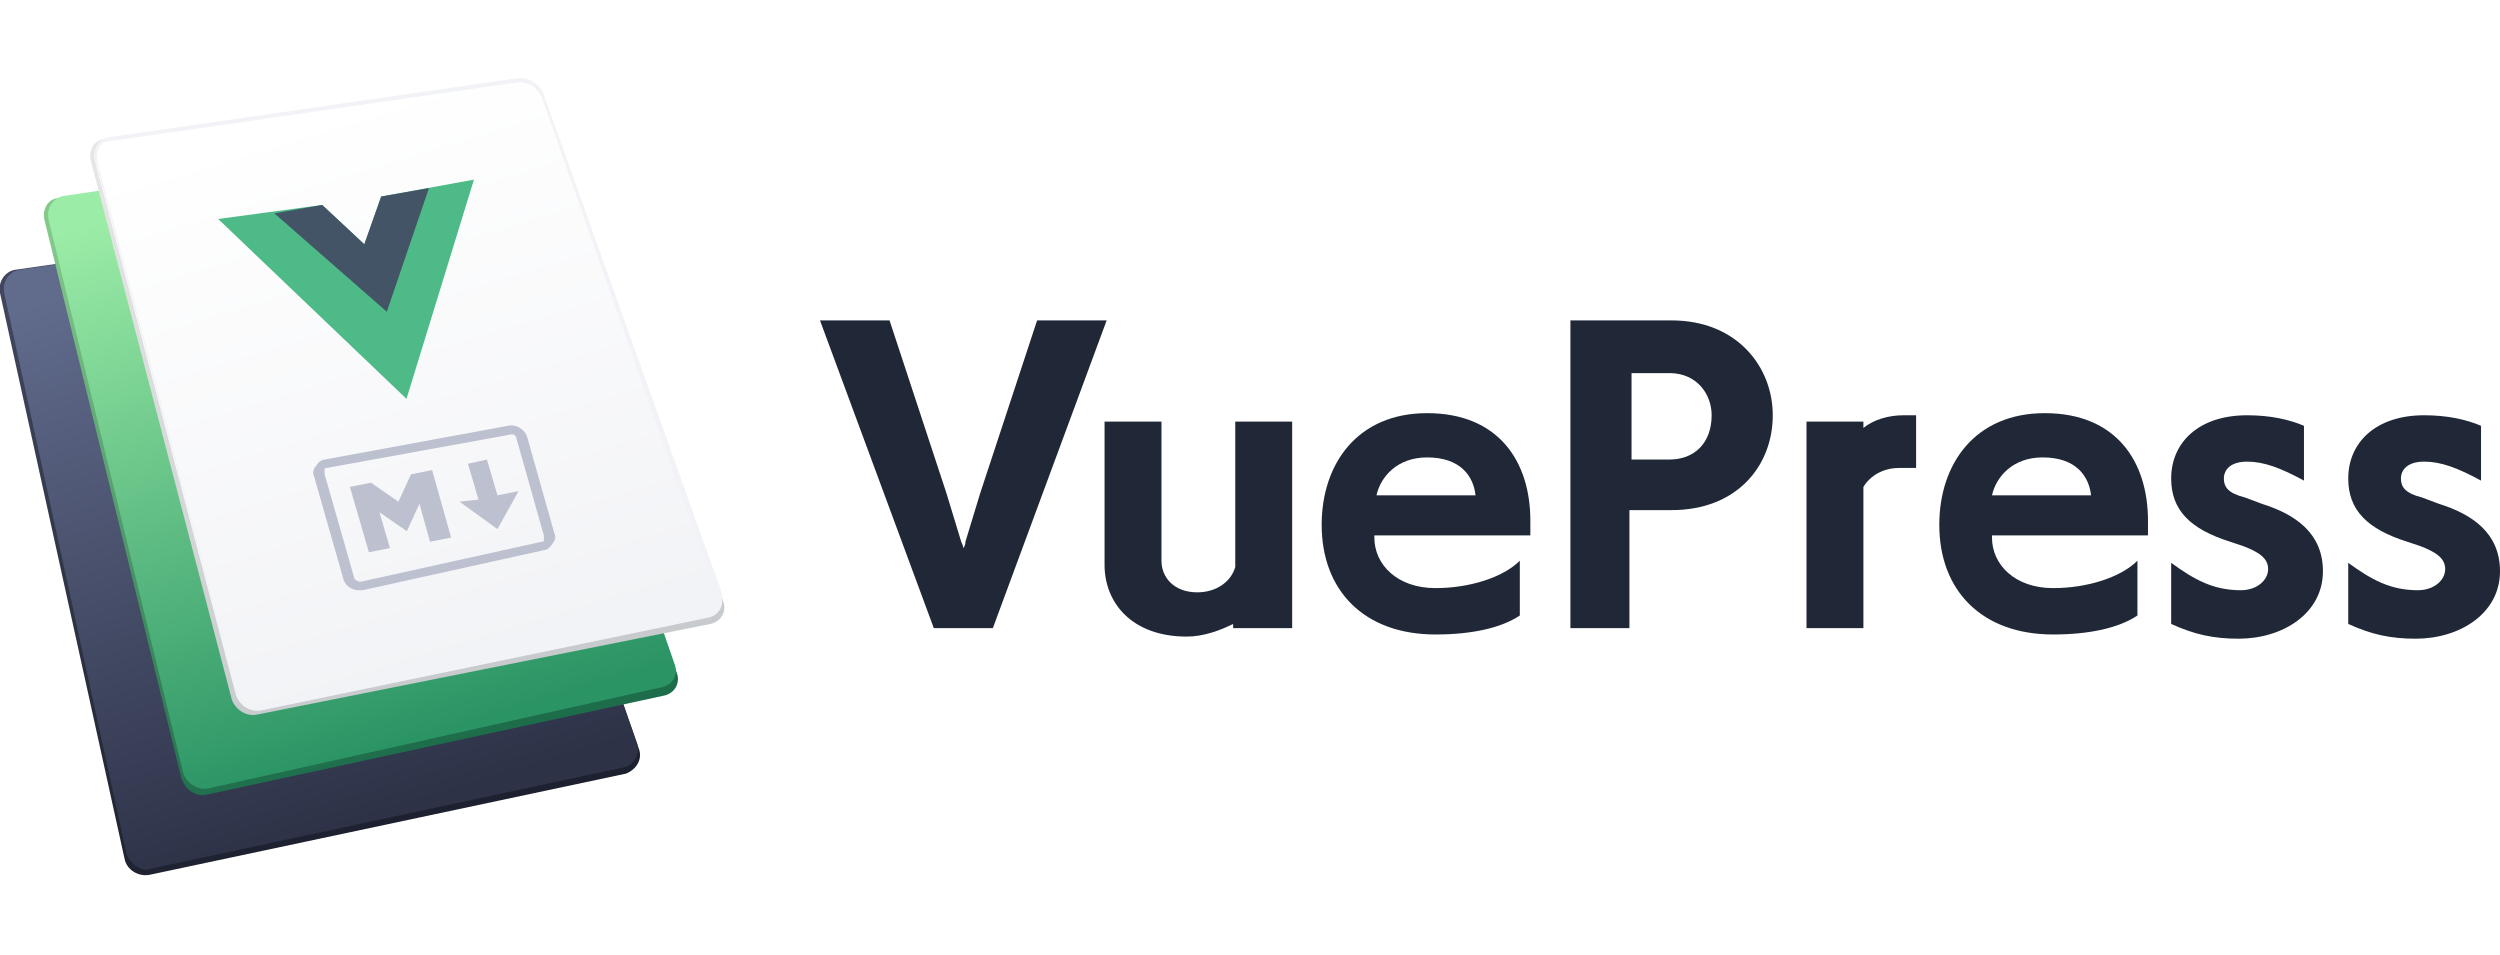
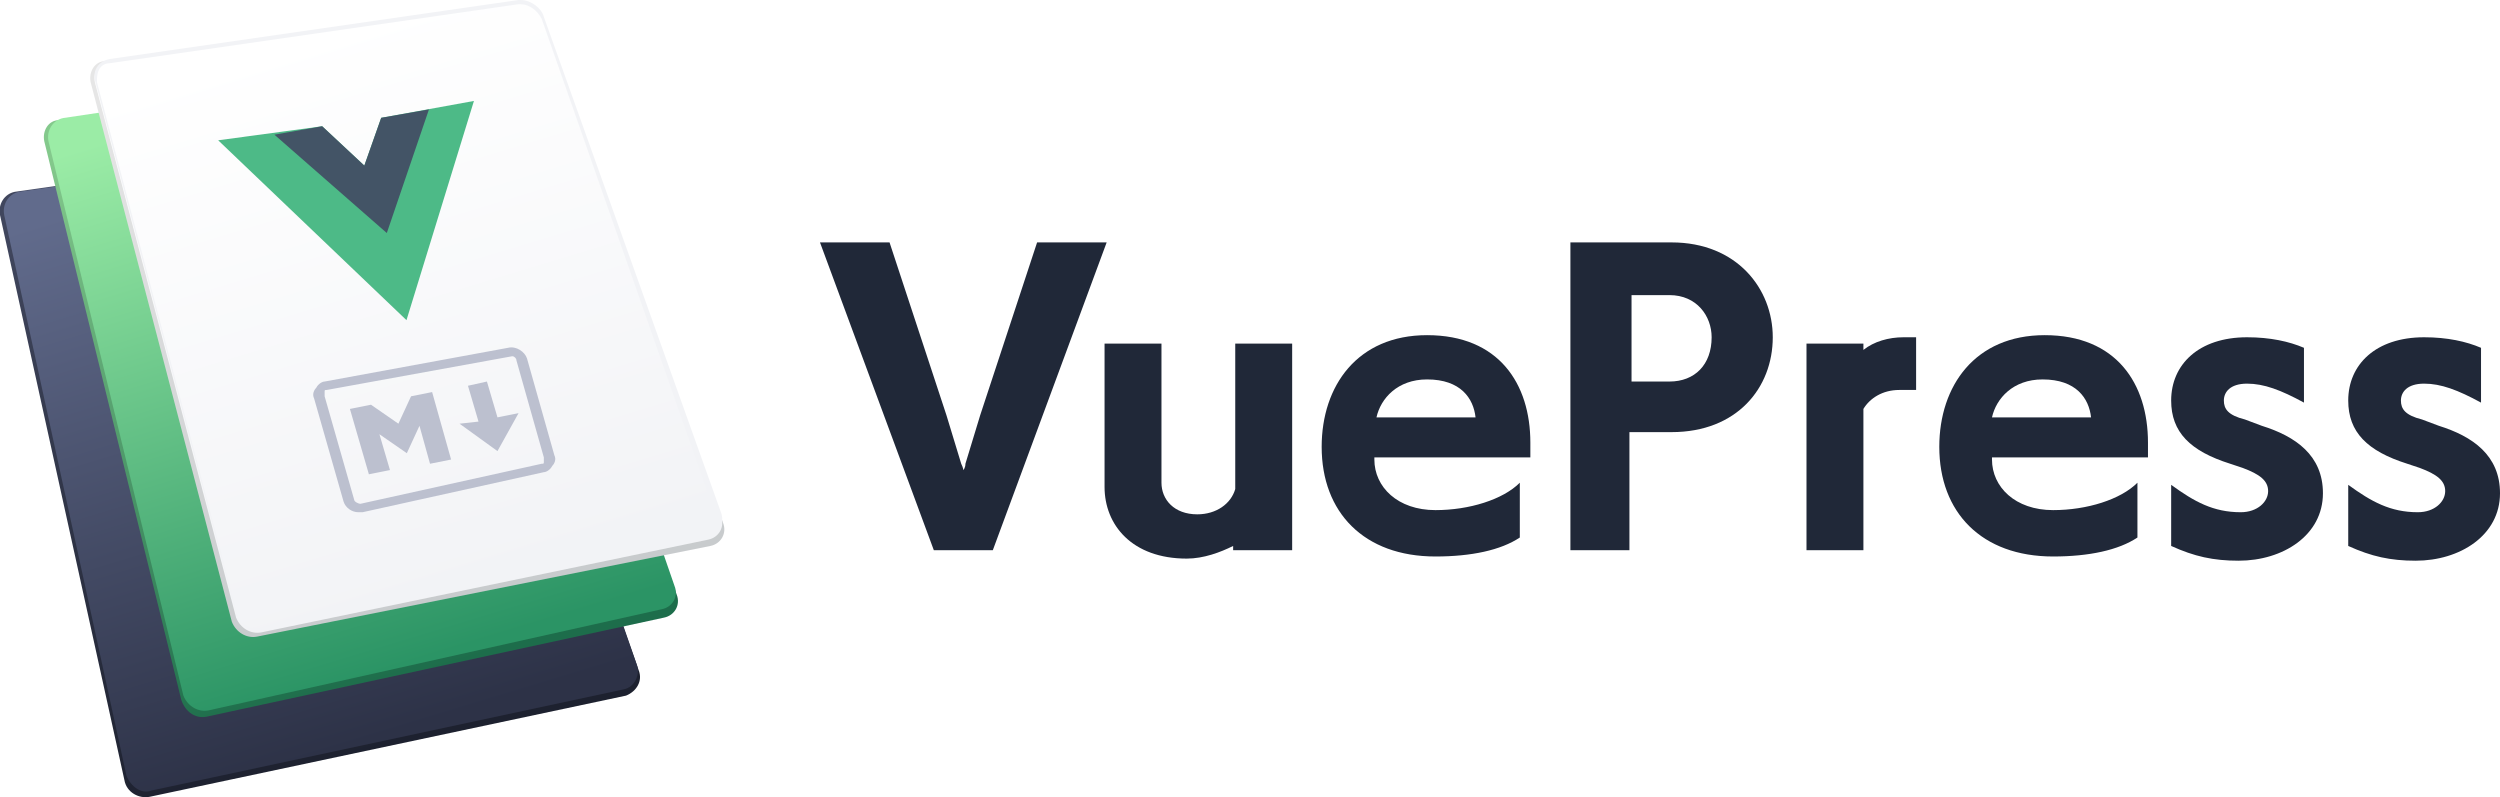
- <svg xmlns="http://www.w3.org/2000/svg" version="1.1" id="レイヤー_1" x="0px" y="0px" viewBox="0 0 118.6 45.3" style="enable-background:new 0 0 118.6 45.3;" xml:space="preserve">
+ <svg xmlns="http://www.w3.org/2000/svg" version="1.1" id="レイヤー_1" x="0px" y="0px" viewBox="0 0 118.6 37.8" style="enable-background:new 0 0 118.6 37.8;" xml:space="preserve">
  <style type="text/css">
	.st0{fill:#202838;}
	.st1{fill:url(#SVGID_1_);}
	.st2{fill:url(#SVGID_2_);}
	.st3{fill:url(#SVGID_3_);}
	.st4{fill:url(#SVGID_4_);}
	.st5{fill:url(#SVGID_5_);}
	.st6{fill:url(#SVGID_6_);}
	.st7{fill:#F2F3F6;}
	.st8{fill:#BCC0CF;}
	.st9{fill:#4DBA87;}
	.st10{fill:#435466;}
</style>
  <g>
-     <path class="st0" d="M44.3,29.8l-5.4-14.6h3.3l2.7,8.2l0.7,2.3c0.1,0.2,0.1,0.3,0.1,0.3s0.1-0.1,0.1-0.3l0.7-2.3l2.7-8.2h3.3   l-5.4,14.6H44.3z" />
-     <path class="st0" d="M58.5,29.8v-0.2c-0.6,0.3-1.4,0.6-2.2,0.6c-2.6,0-3.9-1.6-3.9-3.4V20h2.7v6.6c0,0.8,0.6,1.5,1.7,1.5   c0.9,0,1.6-0.5,1.8-1.2V20h2.7v9.8H58.5z" />
-     <path class="st0" d="M72.1,29.2c-0.9,0.6-2.3,0.9-4,0.9c-3.4,0-5.4-2.1-5.4-5.2c0-2.9,1.7-5.3,5-5.3c3.4,0,4.9,2.3,4.9,5.1v0.7   h-7.4v0.1c0,1.3,1.1,2.4,2.9,2.4c1.6,0,3.2-0.5,4-1.3V29.2z M70,23.5c-0.1-0.9-0.7-1.8-2.3-1.8c-1.4,0-2.2,0.9-2.4,1.8H70z" />
-     <path class="st0" d="M74.5,29.8V15.2h4.8c3.1,0,4.8,2.2,4.8,4.5c0,2.4-1.7,4.5-4.8,4.5h-2v5.6L74.5,29.8z M79.2,21.8   c1.2,0,2-0.8,2-2.1c0-1-0.7-2-2-2h-1.8v4.1H79.2z" />
-     <path class="st0" d="M85.7,29.8V20h2.7v0.3c0.5-0.4,1.2-0.6,1.9-0.6h0.6v2.5c-0.2,0-0.5,0-0.8,0c-0.8,0-1.4,0.4-1.7,0.9v6.7H85.7z" />
-     <path class="st0" d="M101.4,29.2c-0.9,0.6-2.3,0.9-4,0.9C94,30.1,92,28,92,24.9c0-2.9,1.7-5.3,5-5.3c3.4,0,4.9,2.3,4.9,5.1v0.7   h-7.4v0.1c0,1.3,1.1,2.4,2.9,2.4c1.6,0,3.2-0.5,4-1.3V29.2z M99.2,23.5c-0.1-0.9-0.7-1.8-2.3-1.8c-1.4,0-2.2,0.9-2.4,1.8H99.2z" />
-     <path class="st0" d="M103,26.7c1.1,0.8,2,1.3,3.3,1.3c0.8,0,1.3-0.5,1.3-1s-0.4-0.8-1.2-1.1l-0.6-0.2c-1.9-0.6-2.8-1.5-2.8-3   c0-1.7,1.3-3,3.6-3c1.1,0,2,0.2,2.7,0.5v2.6c-1.1-0.6-1.9-0.9-2.7-0.9s-1.1,0.4-1.1,0.8s0.2,0.7,1,0.9l0.8,0.3   c1.6,0.5,2.9,1.4,2.9,3.2c0,2-1.9,3.2-4,3.2c-1.2,0-2.1-0.2-3.2-0.7L103,26.7L103,26.7z" />
-     <path class="st0" d="M111.4,26.7c1.1,0.8,2,1.3,3.3,1.3c0.8,0,1.3-0.5,1.3-1s-0.4-0.8-1.2-1.1l-0.6-0.2c-1.9-0.6-2.8-1.5-2.8-3   c0-1.7,1.3-3,3.6-3c1.1,0,2,0.2,2.7,0.5v2.6c-1.1-0.6-1.9-0.9-2.7-0.9s-1.1,0.4-1.1,0.8s0.2,0.7,1,0.9l0.8,0.3   c1.6,0.5,2.9,1.4,2.9,3.2c0,2-1.9,3.2-4,3.2c-1.2,0-2.1-0.2-3.2-0.7L111.4,26.7L111.4,26.7z" />
+     <path class="st0" d="M44.3,26.1l-5.4-14.6h3.3l2.7,8.2l0.7,2.3c0.1,0.2,0.1,0.3,0.1,0.3s0.1-0.1,0.1-0.3l0.7-2.3l2.7-8.2h3.3   l-5.4,14.6H44.3z" />
+     <path class="st0" d="M58.5,26.1v-0.2c-0.6,0.3-1.4,0.6-2.2,0.6c-2.6,0-3.9-1.6-3.9-3.4v-6.8h2.7v6.6c0,0.8,0.6,1.5,1.7,1.5   c0.9,0,1.6-0.5,1.8-1.2v-6.9h2.7v9.8H58.5z" />
+     <path class="st0" d="M72.1,25.5c-0.9,0.6-2.3,0.9-4,0.9c-3.4,0-5.4-2.1-5.4-5.2c0-2.9,1.7-5.3,5-5.3c3.4,0,4.9,2.3,4.9,5.1v0.7   h-7.4v0.1c0,1.3,1.1,2.4,2.9,2.4c1.6,0,3.2-0.5,4-1.3V25.5z M70,19.8c-0.1-0.9-0.7-1.8-2.3-1.8c-1.4,0-2.2,0.9-2.4,1.8H70z" />
+     <path class="st0" d="M74.5,26.1V11.5h4.8c3.1,0,4.8,2.2,4.8,4.5c0,2.4-1.7,4.5-4.8,4.5h-2v5.6L74.5,26.1z M79.2,18.1   c1.2,0,2-0.8,2-2.1c0-1-0.7-2-2-2h-1.8v4.1H79.2z" />
+     <path class="st0" d="M85.7,26.1v-9.8h2.7v0.3c0.5-0.4,1.2-0.6,1.9-0.6h0.6v2.5c-0.2,0-0.5,0-0.8,0c-0.8,0-1.4,0.4-1.7,0.9v6.7H85.7   z" />
+     <path class="st0" d="M101.4,25.5c-0.9,0.6-2.3,0.9-4,0.9c-3.4,0-5.4-2.1-5.4-5.2c0-2.9,1.7-5.3,5-5.3c3.4,0,4.9,2.3,4.9,5.1v0.7   h-7.4v0.1c0,1.3,1.1,2.4,2.9,2.4c1.6,0,3.2-0.5,4-1.3V25.5z M99.2,19.8c-0.1-0.9-0.7-1.8-2.3-1.8c-1.4,0-2.2,0.9-2.4,1.8H99.2z" />
+     <path class="st0" d="M103,23c1.1,0.8,2,1.3,3.3,1.3c0.8,0,1.3-0.5,1.3-1s-0.4-0.8-1.2-1.1l-0.6-0.2c-1.9-0.6-2.8-1.5-2.8-3   c0-1.7,1.3-3,3.6-3c1.1,0,2,0.2,2.7,0.5v2.6c-1.1-0.6-1.9-0.9-2.7-0.9s-1.1,0.4-1.1,0.8s0.2,0.7,1,0.9l0.8,0.3   c1.6,0.5,2.9,1.4,2.9,3.2c0,2-1.9,3.2-4,3.2c-1.2,0-2.1-0.2-3.2-0.7L103,23L103,23z" />
+     <path class="st0" d="M111.4,23c1.1,0.8,2,1.3,3.3,1.3c0.8,0,1.3-0.5,1.3-1s-0.4-0.8-1.2-1.1l-0.6-0.2c-1.9-0.6-2.8-1.5-2.8-3   c0-1.7,1.3-3,3.6-3c1.1,0,2,0.2,2.7,0.5v2.6c-1.1-0.6-1.9-0.9-2.7-0.9s-1.1,0.4-1.1,0.8s0.2,0.7,1,0.9l0.8,0.3   c1.6,0.5,2.9,1.4,2.9,3.2c0,2-1.9,3.2-4,3.2c-1.2,0-2.1-0.2-3.2-0.7L111.4,23L111.4,23z" />
  </g>
  <g>
-     <linearGradient id="SVGID_1_" gradientUnits="userSpaceOnUse" x1="10.024" y1="36.352" x2="18.434" y2="8.798" gradientTransform="matrix(1 0 0 -1 0 48)">
+     <linearGradient id="SVGID_1_" gradientUnits="userSpaceOnUse" x1="10.024" y1="555.224" x2="18.434" y2="582.778" gradientTransform="matrix(1 0 0 1 0 -547.2756)">
      <stop offset="0" style="stop-color:#40465D" />
      <stop offset="1" style="stop-color:#1D212F" />
    </linearGradient>
-     <path class="st1" d="M30.3,35.5c0.2,0.5-0.1,1-0.6,1.2L7.1,41.5c-0.5,0.1-1.1-0.2-1.2-0.8L0,13.9c-0.1-0.5,0.2-1,0.7-1.1L20.3,10   c0.5-0.1,1.1,0.3,1.2,0.7L30.3,35.5z" />
-     <linearGradient id="SVGID_2_" gradientUnits="userSpaceOnUse" x1="10.185" y1="36.256" x2="18.317" y2="9.44" gradientTransform="matrix(1 0 0 -1 0 48)">
+     <path class="st1" d="M30.3,31.8c0.2,0.5-0.1,1-0.6,1.2L7.1,37.8C6.6,37.9,6,37.6,5.9,37L0,10.2c-0.1-0.5,0.2-1,0.7-1.1l19.6-2.8   c0.5-0.1,1.1,0.3,1.2,0.7L30.3,31.8z" />
+     <linearGradient id="SVGID_2_" gradientUnits="userSpaceOnUse" x1="10.185" y1="555.319" x2="18.317" y2="582.136" gradientTransform="matrix(1 0 0 1 0 -547.2756)">
      <stop offset="0" style="stop-color:#616B8C" />
      <stop offset="1" style="stop-color:#2D3247" />
    </linearGradient>
-     <path class="st2" d="M30.2,35.2c0.2,0.5-0.1,1.1-0.6,1.2L7.2,41.2c-0.5,0.2-1-0.2-1.2-0.7L0.2,13.9c-0.1-0.5,0.2-1,0.7-1.1L20.5,10   c0.5-0.1,1.1,0.3,1.2,0.7L30.2,35.2z" />
-     <linearGradient id="SVGID_3_" gradientUnits="userSpaceOnUse" x1="12.312" y1="39.945" x2="20.665" y2="12.573" gradientTransform="matrix(1 0 0 -1 0 48)">
+     <path class="st2" d="M30.2,31.5c0.2,0.5-0.1,1.1-0.6,1.2L7.2,37.5c-0.5,0.2-1-0.2-1.2-0.7L0.2,10.2c-0.1-0.5,0.2-1,0.7-1.1   l19.6-2.8C21,6.2,21.6,6.6,21.7,7L30.2,31.5z" />
+     <linearGradient id="SVGID_3_" gradientUnits="userSpaceOnUse" x1="12.312" y1="551.631" x2="20.665" y2="579.002" gradientTransform="matrix(1 0 0 1 0 -547.2756)">
      <stop offset="0" style="stop-color:#84C98C" />
      <stop offset="1" style="stop-color:#1D6D4B" />
    </linearGradient>
-     <path class="st3" d="M32.1,31.9c0.2,0.5-0.1,1-0.6,1.1L9.8,37.7c-0.5,0.1-1-0.2-1.2-0.8L2.1,10.4c-0.1-0.5,0.2-1,0.7-1l19.4-2.9   c0.5-0.1,1.1,0.3,1.2,0.8L32.1,31.9z" />
-     <linearGradient id="SVGID_4_" gradientUnits="userSpaceOnUse" x1="12.482" y1="39.853" x2="20.562" y2="13.206" gradientTransform="matrix(1 0 0 -1 0 48)">
+     <path class="st3" d="M32.1,28.2c0.2,0.5-0.1,1-0.6,1.1L9.8,34c-0.5,0.1-1-0.2-1.2-0.8L2.1,6.7c-0.1-0.5,0.2-1,0.7-1l19.4-2.9   c0.5-0.1,1.1,0.3,1.2,0.8L32.1,28.2z" />
+     <linearGradient id="SVGID_4_" gradientUnits="userSpaceOnUse" x1="12.482" y1="551.722" x2="20.562" y2="578.37" gradientTransform="matrix(1 0 0 1 0 -547.2756)">
      <stop offset="0" style="stop-color:#9BECA6" />
      <stop offset="1" style="stop-color:#2B9465" />
    </linearGradient>
-     <path class="st4" d="M32,31.5c0.2,0.5-0.1,1-0.6,1.1L9.9,37.4c-0.5,0.1-1-0.2-1.2-0.7L2.3,10.4C2.2,9.9,2.5,9.4,3,9.3l19.4-2.9   c0.5-0.1,1.1,0.3,1.2,0.8L32,31.5z" />
-     <linearGradient id="SVGID_5_" gradientUnits="userSpaceOnUse" x1="15.002" y1="42.81" x2="22.926" y2="16.231" gradientTransform="matrix(1 0 0 -1 0 48)">
+     <path class="st4" d="M32,27.8c0.2,0.5-0.1,1-0.6,1.1L9.9,33.7c-0.5,0.1-1-0.2-1.2-0.7L2.3,6.7C2.2,6.2,2.5,5.7,3,5.6l19.4-2.9   c0.5-0.1,1.1,0.3,1.2,0.8L32,27.8z" />
+     <linearGradient id="SVGID_5_" gradientUnits="userSpaceOnUse" x1="15.002" y1="548.765" x2="22.926" y2="575.345" gradientTransform="matrix(1 0 0 1 0 -547.2756)">
      <stop offset="0" style="stop-color:#E6E6E6" />
      <stop offset="1" style="stop-color:#C8CBCD" />
    </linearGradient>
-     <path class="st5" d="M34.3,28.5c0.2,0.5-0.1,1-0.6,1.1l-21.5,4.3c-0.5,0.1-1-0.2-1.2-0.7L4.3,7.6c-0.1-0.5,0.2-1,0.7-1l19.4-2.8   c0.5-0.1,1.1,0.3,1.3,0.8L34.3,28.5z" />
+     <path class="st5" d="M34.3,24.8c0.2,0.5-0.1,1-0.6,1.1l-21.5,4.3c-0.5,0.1-1-0.2-1.2-0.7L4.3,3.9c-0.1-0.5,0.2-1,0.7-1l19.4-2.8   c0.5-0.1,1.1,0.3,1.3,0.8L34.3,24.8z" />
    <g>
-       <linearGradient id="SVGID_6_" gradientUnits="userSpaceOnUse" x1="15.003" y1="42.789" x2="22.929" y2="16.649" gradientTransform="matrix(1 0 0 -1 0 48)">
+       <linearGradient id="SVGID_6_" gradientUnits="userSpaceOnUse" x1="15.003" y1="548.787" x2="22.929" y2="574.926" gradientTransform="matrix(1 0 0 1 0 -547.2756)">
        <stop offset="0" style="stop-color:#FFFFFF" />
        <stop offset="1" style="stop-color:#F2F3F6" />
      </linearGradient>
-       <path class="st6" d="M34.2,28.2c0.2,0.5-0.1,1-0.6,1.1l-21.2,4.4c-0.5,0.1-1-0.2-1.2-0.7L4.5,7.6c-0.1-0.5,0.2-1,0.7-1l19.4-2.8    c0.5-0.1,1.1,0.3,1.2,0.8L34.2,28.2z" />
-       <path class="st7" d="M24.7,3.9c0.4,0,0.8,0.3,1,0.7L34,28.3c0.1,0.2,0.1,0.4,0,0.6s-0.3,0.3-0.5,0.3l-21.2,4.4c-0.1,0-0.1,0-0.2,0    c-0.4,0-0.7-0.3-0.8-0.6L4.6,7.6c0-0.2,0-0.4,0.1-0.6C4.8,6.8,5,6.7,5.2,6.7l19.4-2.8C24.6,3.9,24.7,3.9,24.7,3.9 M24.7,3.7h-0.1    L5.2,6.5C4.7,6.6,4.4,7,4.5,7.5l6.7,25.3c0.1,0.4,0.5,0.7,1,0.7c0.1,0,0.1,0,0.2,0l21.2-4.4c0.5-0.1,0.8-0.6,0.6-1.1L25.8,4.5    C25.7,4.1,25.2,3.7,24.7,3.7L24.7,3.7z" />
+       <path class="st6" d="M34.2,24.5c0.2,0.5-0.1,1-0.6,1.1L12.4,30c-0.5,0.1-1-0.2-1.2-0.7L4.5,3.9c-0.1-0.5,0.2-1,0.7-1l19.4-2.8    c0.5-0.1,1.1,0.3,1.2,0.8L34.2,24.5z" />
+       <path class="st7" d="M24.7,0.2c0.4,0,0.8,0.3,1,0.7L34,24.6c0.1,0.2,0.1,0.4,0,0.6s-0.3,0.3-0.5,0.3l-21.2,4.4c-0.1,0-0.1,0-0.2,0    c-0.4,0-0.7-0.3-0.8-0.6L4.6,3.9c0-0.2,0-0.4,0.1-0.6C4.8,3.1,5,3,5.2,3l19.4-2.8C24.6,0.2,24.7,0.2,24.7,0.2 M24.7,0h-0.1    L5.2,2.8c-0.5,0.1-0.8,0.5-0.7,1l6.7,25.3c0.1,0.4,0.5,0.7,1,0.7c0.1,0,0.1,0,0.2,0l21.2-4.4c0.5-0.1,0.8-0.6,0.6-1.1L25.8,0.8    C25.7,0.4,25.2,0,24.7,0L24.7,0z" />
    </g>
-     <path class="st8" d="M17,28c-0.3,0-0.6-0.2-0.7-0.5l-1.4-4.9c-0.1-0.2,0-0.4,0.1-0.5c0.1-0.2,0.3-0.3,0.4-0.3l8.7-1.6   c0.4-0.1,0.8,0.2,0.9,0.5l1.3,4.6c0.1,0.2,0,0.4-0.1,0.5c-0.1,0.2-0.3,0.3-0.4,0.3L17.2,28C17.1,28,17.1,28,17,28z M24.3,20.6   L24.3,20.6l-8.8,1.6c-0.1,0-0.1,0-0.1,0.1c0,0,0,0.1,0,0.2l1.4,4.9c0,0.1,0.2,0.2,0.3,0.2l8.6-1.9c0.1,0,0.1,0,0.1-0.1   c0,0,0-0.1,0-0.2l-1.3-4.6C24.5,20.7,24.4,20.6,24.3,20.6z" />
+     <path class="st8" d="M17,24.3c-0.3,0-0.6-0.2-0.7-0.5l-1.4-4.9c-0.1-0.2,0-0.4,0.1-0.5c0.1-0.2,0.3-0.3,0.4-0.3l8.7-1.6   c0.4-0.1,0.8,0.2,0.9,0.5l1.3,4.6c0.1,0.2,0,0.4-0.1,0.5c-0.1,0.2-0.3,0.3-0.4,0.3l-8.6,1.9C17.1,24.3,17.1,24.3,17,24.3z    M24.3,16.9L24.3,16.9l-8.8,1.6c-0.1,0-0.1,0-0.1,0.1c0,0,0,0.1,0,0.2l1.4,4.9c0,0.1,0.2,0.2,0.3,0.2l8.6-1.9c0.1,0,0.1,0,0.1-0.1   c0,0,0-0.1,0-0.2l-1.3-4.6C24.5,17,24.4,16.9,24.3,16.9z" />
    <g id="g10" transform="matrix(1.333333,0,0,-1.333333,0,400)">
      <g id="g12" transform="translate(178.0626,235.0086)">
-         <path id="path14" class="st9" d="M-164.5,58l-0.6-1.7l-1.5,1.4l-3.7-0.5l6.7-6.4l2.4,7.8L-164.5,58z" />
+         <path id="path14" class="st9" d="M-164.5,60.8l-0.6-1.7l-1.5,1.4l-3.7-0.5l6.7-6.4l2.4,7.8L-164.5,60.8z" />
      </g>
      <g id="g16" transform="translate(178.0626,235.0086)">
-         <path id="path18" class="st10" d="M-164.5,58l-0.6-1.7l-1.5,1.4l-1.7-0.3l4-3.5l1.5,4.4L-164.5,58z" />
+         <path id="path18" class="st10" d="M-164.5,60.8l-0.6-1.7l-1.5,1.4l-1.7-0.3l4-3.5l1.5,4.4L-164.5,60.8z" />
      </g>
    </g>
-     <polygon class="st8" points="17.5,26.2 16.6,23.1 17.6,22.9 18.9,23.8 19.5,22.5 20.5,22.3 21.4,25.5 20.4,25.7 19.9,23.9    19.3,25.2 18,24.3 18.5,26  " />
-     <polygon class="st8" points="22.2,22 22.7,23.7 21.8,23.8 23.6,25.1 24.6,23.3 23.6,23.5 23.1,21.8  " />
+     <polygon class="st8" points="17.5,22.5 16.6,19.4 17.6,19.2 18.9,20.1 19.5,18.8 20.5,18.6 21.4,21.8 20.4,22 19.9,20.2 19.3,21.5    18,20.6 18.5,22.3  " />
+     <polygon class="st8" points="22.2,18.3 22.7,20 21.8,20.1 23.6,21.4 24.6,19.6 23.6,19.8 23.1,18.1  " />
  </g>
</svg>
